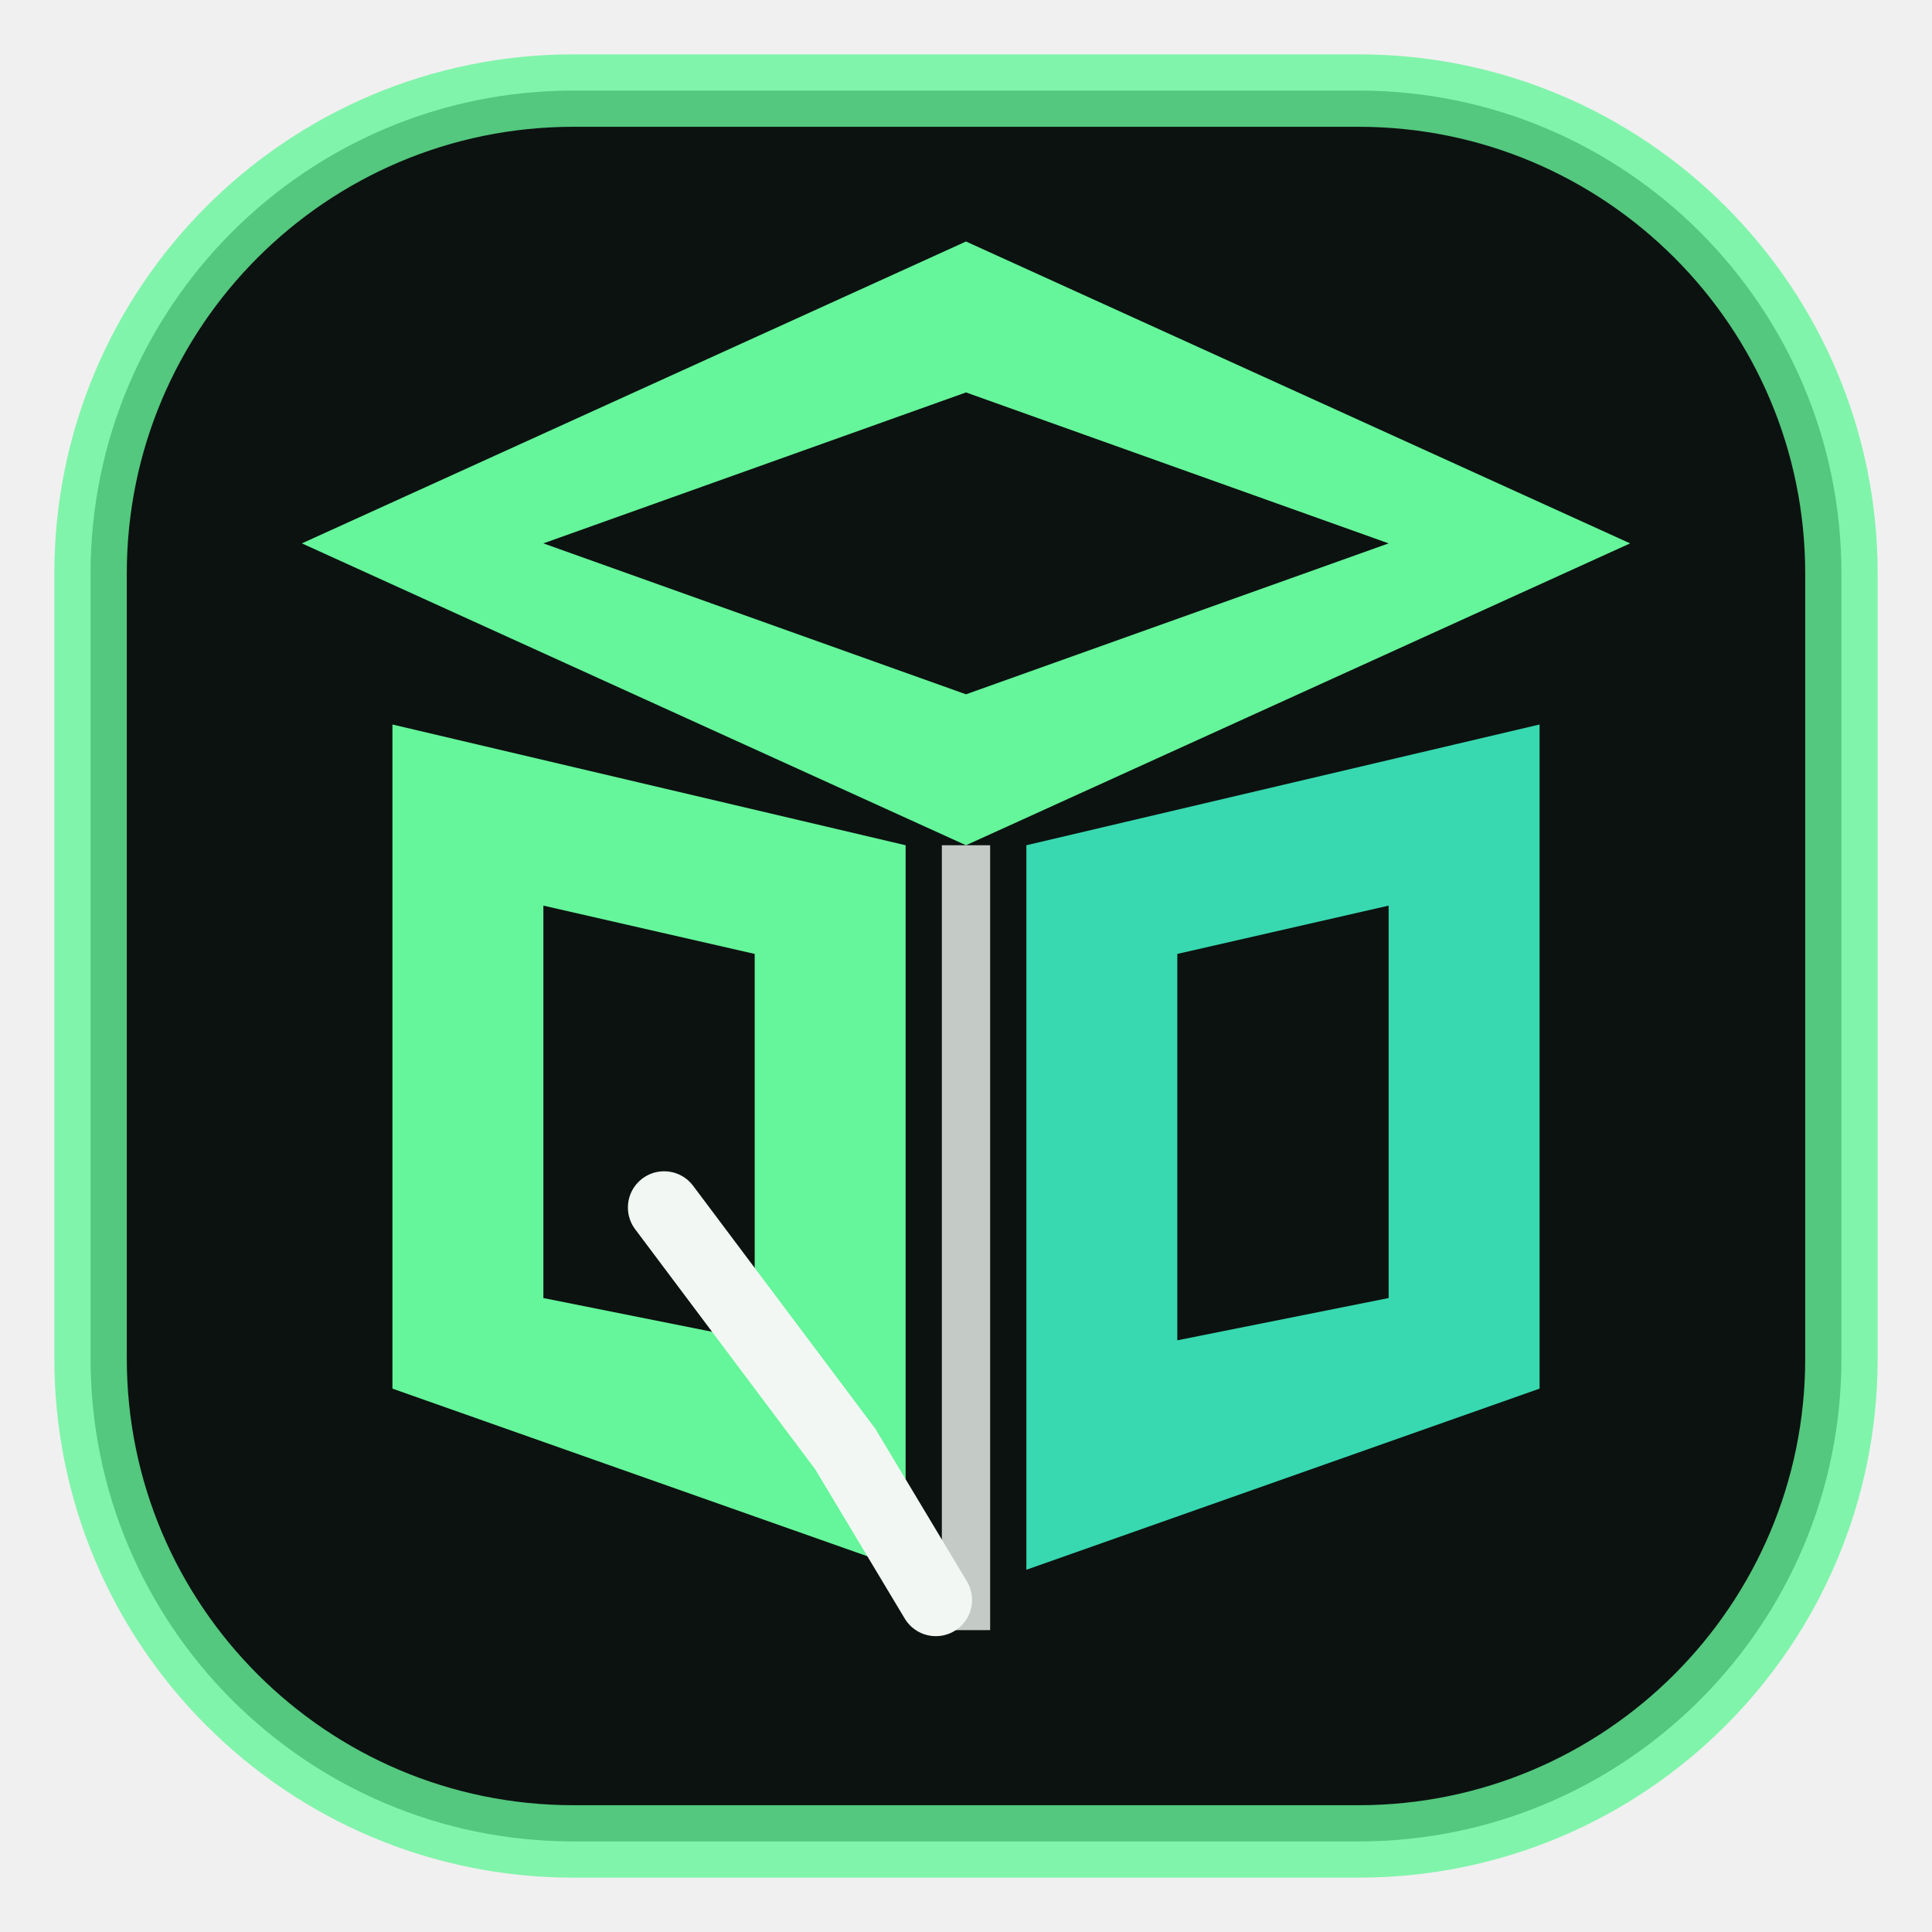
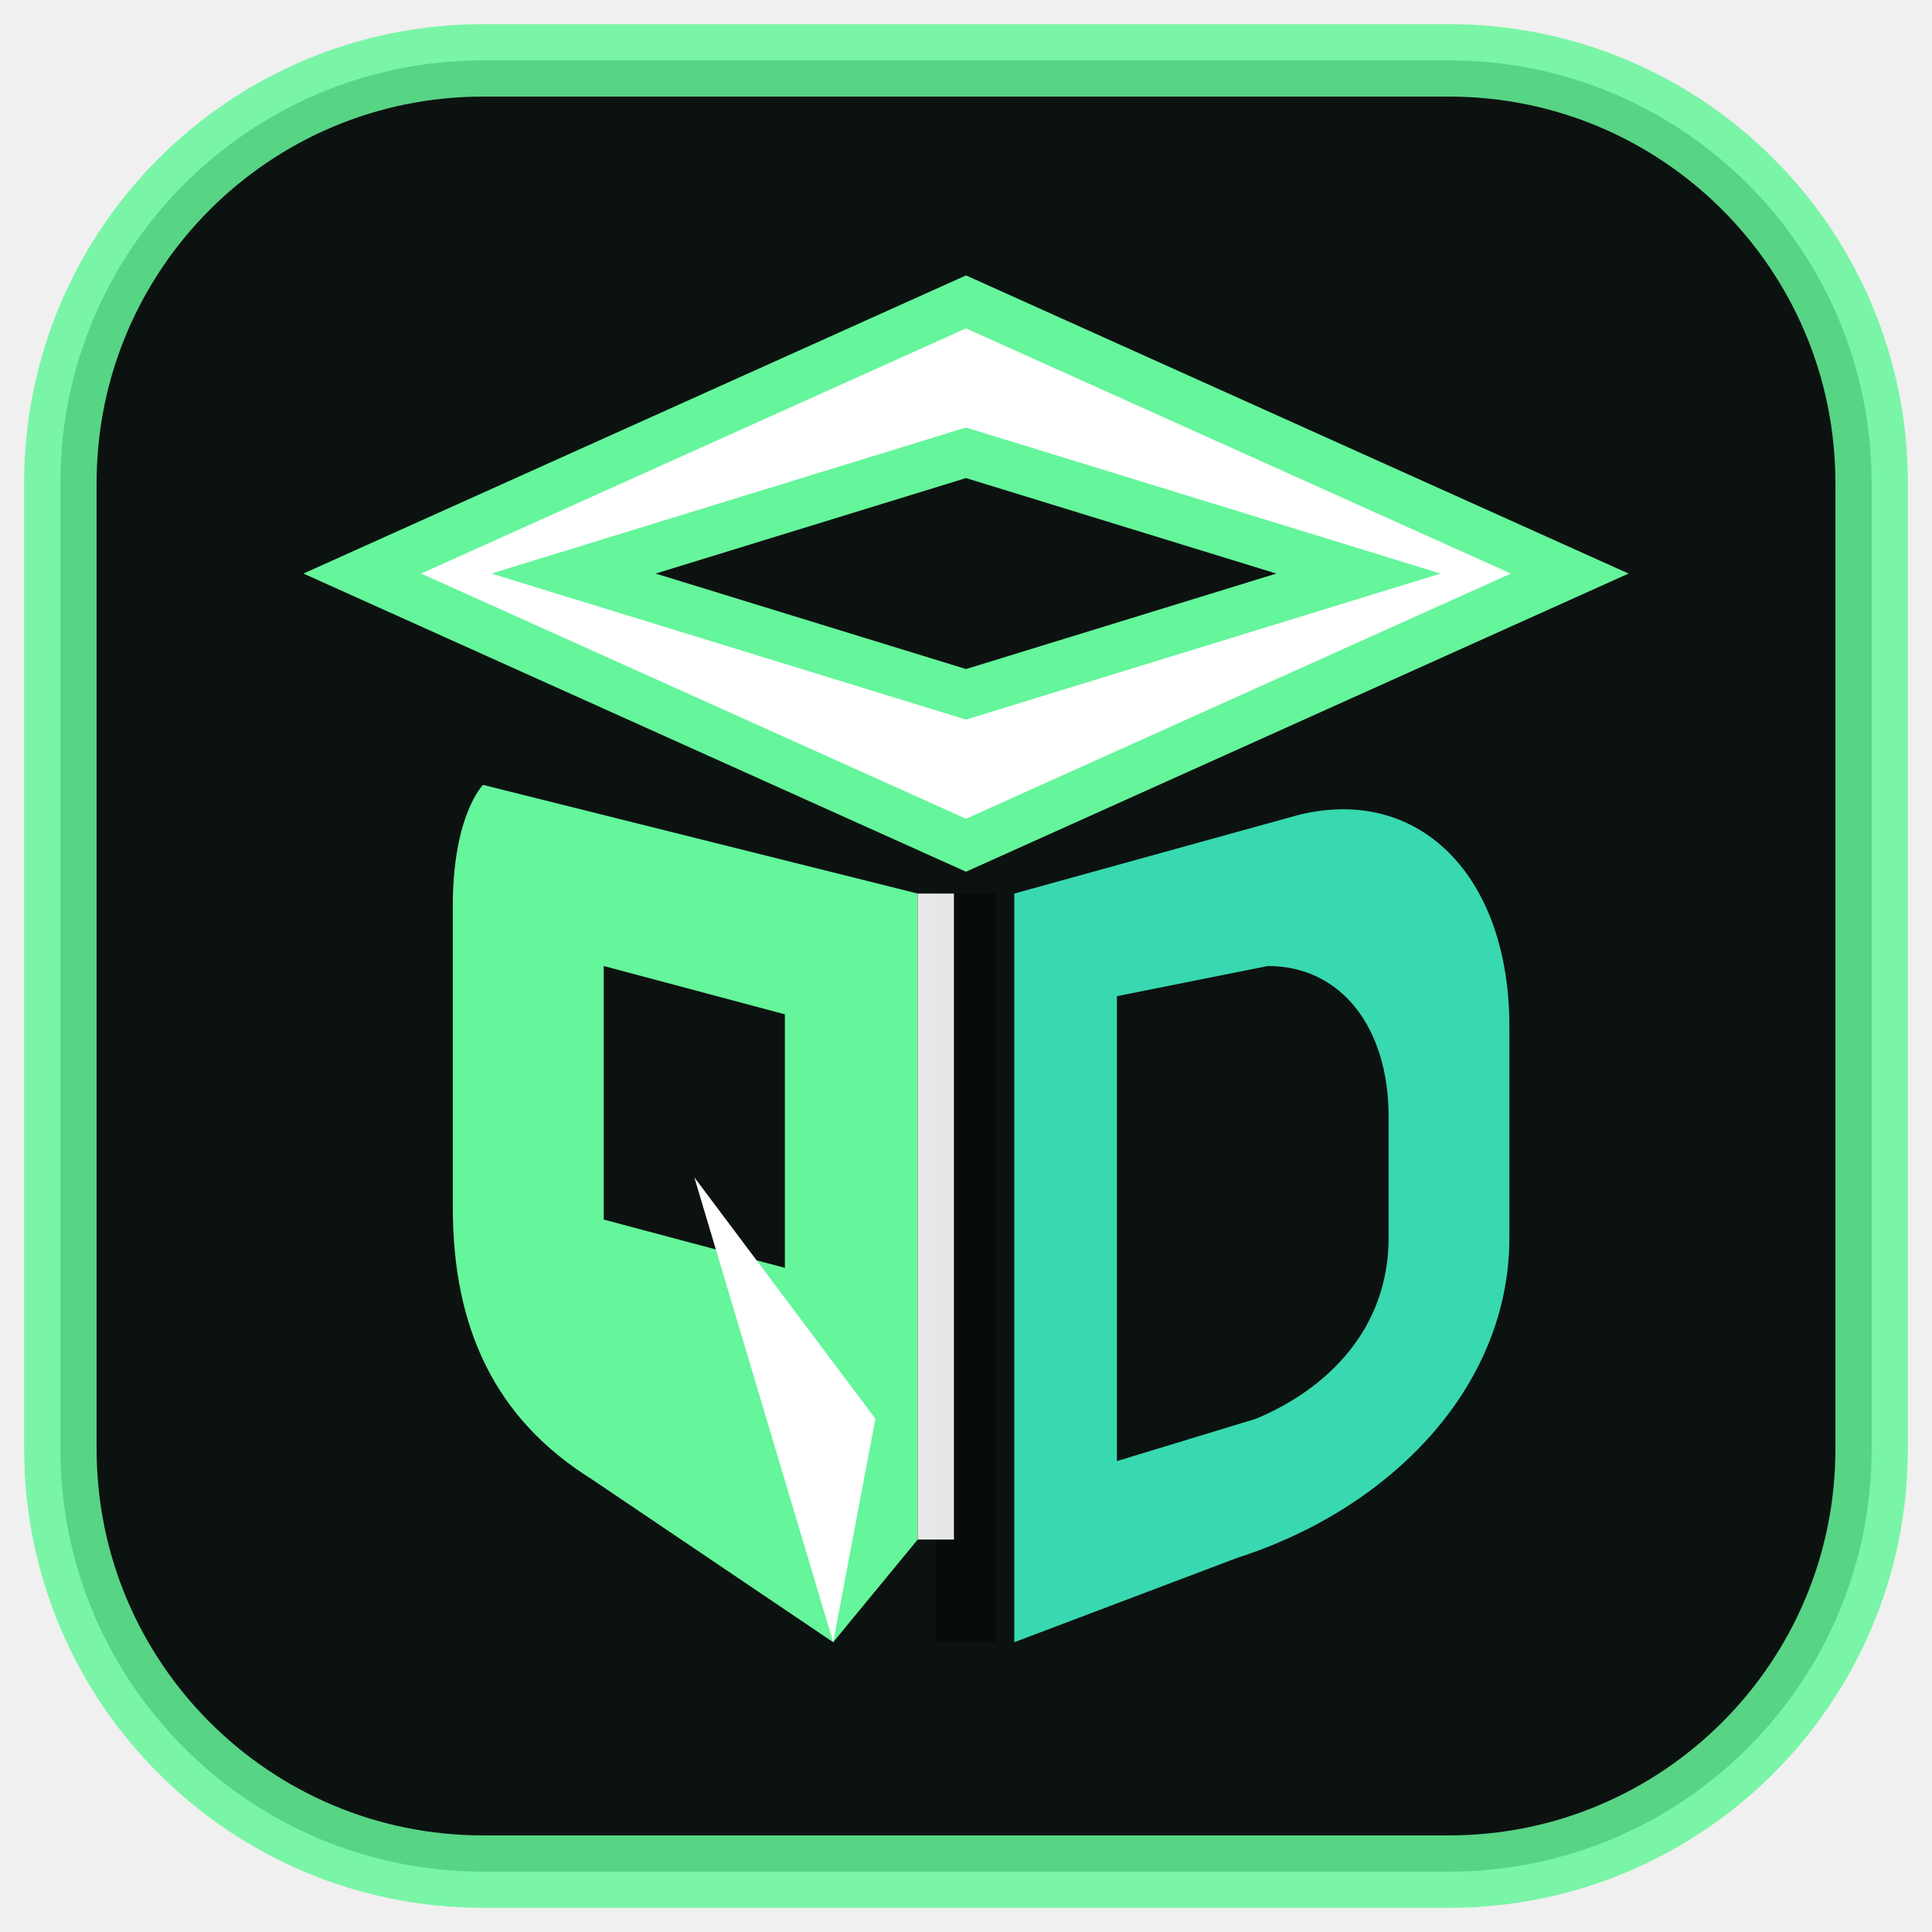
<svg xmlns="http://www.w3.org/2000/svg" viewBox="0 0 32 32" width="32" height="32" fill="none">
-   <rect x="1.5" y="1.5" width="29" height="29" rx="8" fill="#0C1210" stroke="#65F59A" stroke-width="1.2" stroke-opacity="0.8" />
-   <path d="M 16,4 L 27,9 L 16,14 L 5,9 Z M 16,6.5 L 9,9 L 16,11.5 L 23,9 Z" fill="#65F59A" fill-rule="evenodd" />
-   <path d="M 6.5,12 L 15,14 L 15,26 L 6.5,23 Z M 9,15 L 12.5,15.8 L 12.5,22.2 L 9,21.5 Z" fill="#65F59A" fill-rule="evenodd" />
-   <path d="M 11,20 L 14,24 L 15.5,26.5" stroke="#F2F7F3" stroke-width="1.2" stroke-linecap="round" />
-   <path d="M 17,14 L 25.5,12 L 25.5,23 L 17,26 Z M 19.5,15.8 L 23,15 L 23,21.5 L 19.5,22.2 Z" fill="#38D9B0" fill-rule="evenodd" />
-   <line x1="16" y1="14" x2="16" y2="27" stroke="#F2F7F3" stroke-width="0.8" stroke-opacity="0.8" />
+   <rect x="1" y="1" width="30" height="30" rx="7" fill="#0C1210" stroke="#65F59A" stroke-width="1.2" stroke-opacity="0.85" />
+   <path d="M 16,5 L 26,9.5 L 16,14 L 6,9.5 Z M 16,7.5 L 9.5,9.5 L 16,11.5 L 22.5,9.5 Z" fill="#FFFFFF" stroke="#65F59A" stroke-width="0.8" fill-rule="evenodd" />
+   <path d="M 8,13 L 15.2,14.8 L 15.2,25.5 L 13.8,27.2 L 9.8,24.5 C 8.2,23.5 7.5,22 7.5,20 L 7.5,15 C 7.5,13.5 8,13 8,13 Z M 10,16 L 13,16.8 L 13,21 L 10,20.2 Z" fill="#65F59A" fill-rule="evenodd" />
+   <path d="M 11.5,19.5 L 14.5,23.5 L 13.8,27.2 Z" fill="#FFFFFF" />
+   <path d="M 16.8,14.8 L 21.5,13.5 C 23.5,13 25,14.5 25,17 L 25,20.5 C 25,23 23,25 20.5,25.8 L 16.8,27.2 Z M 18.5,16.5 L 21,16 C 22.2,16 23,17 23,18.5 L 23,20.5 C 23,22 22,23 20.8,23.5 L 18.5,24.2 Z" fill="#38D9B0" fill-rule="evenodd" />
+   <line x1="16" y1="14.8" x2="16" y2="27.2" stroke="#070B0A" stroke-width="1" />
+   <line x1="15.5" y1="14.8" x2="15.5" y2="25.5" stroke="#FFFFFF" stroke-width="0.6" stroke-opacity="0.9" />
</svg>
